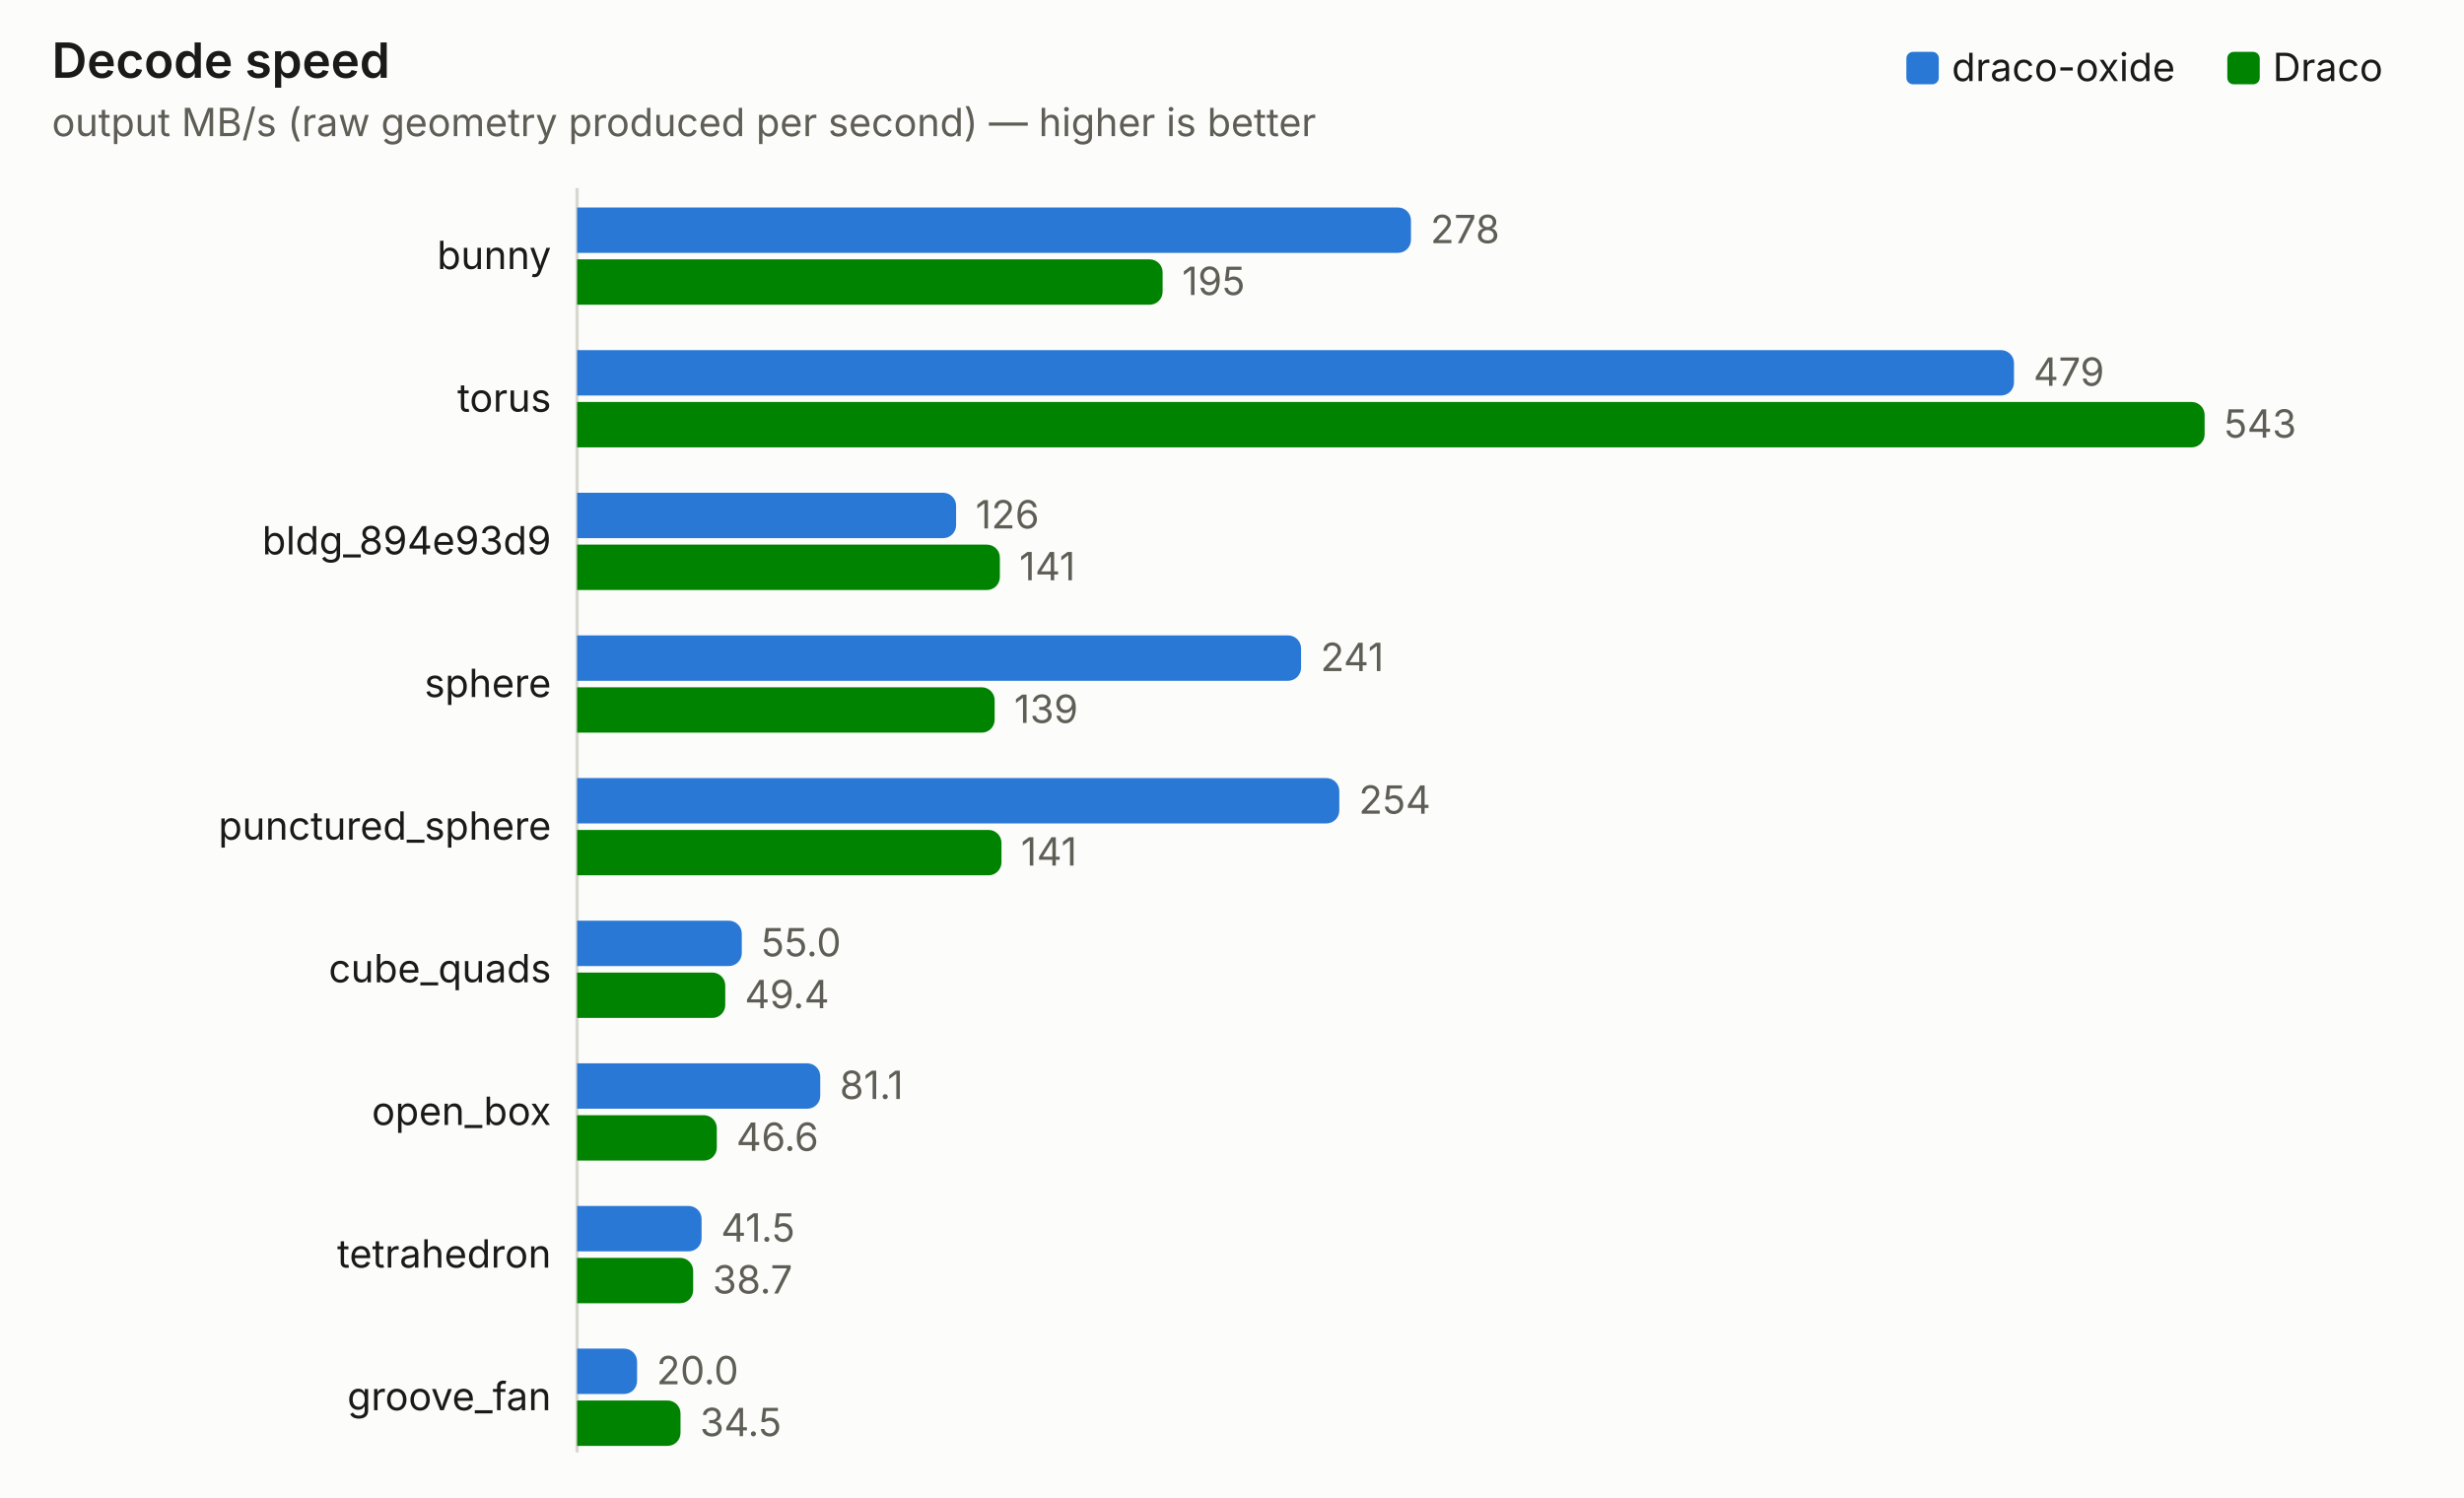
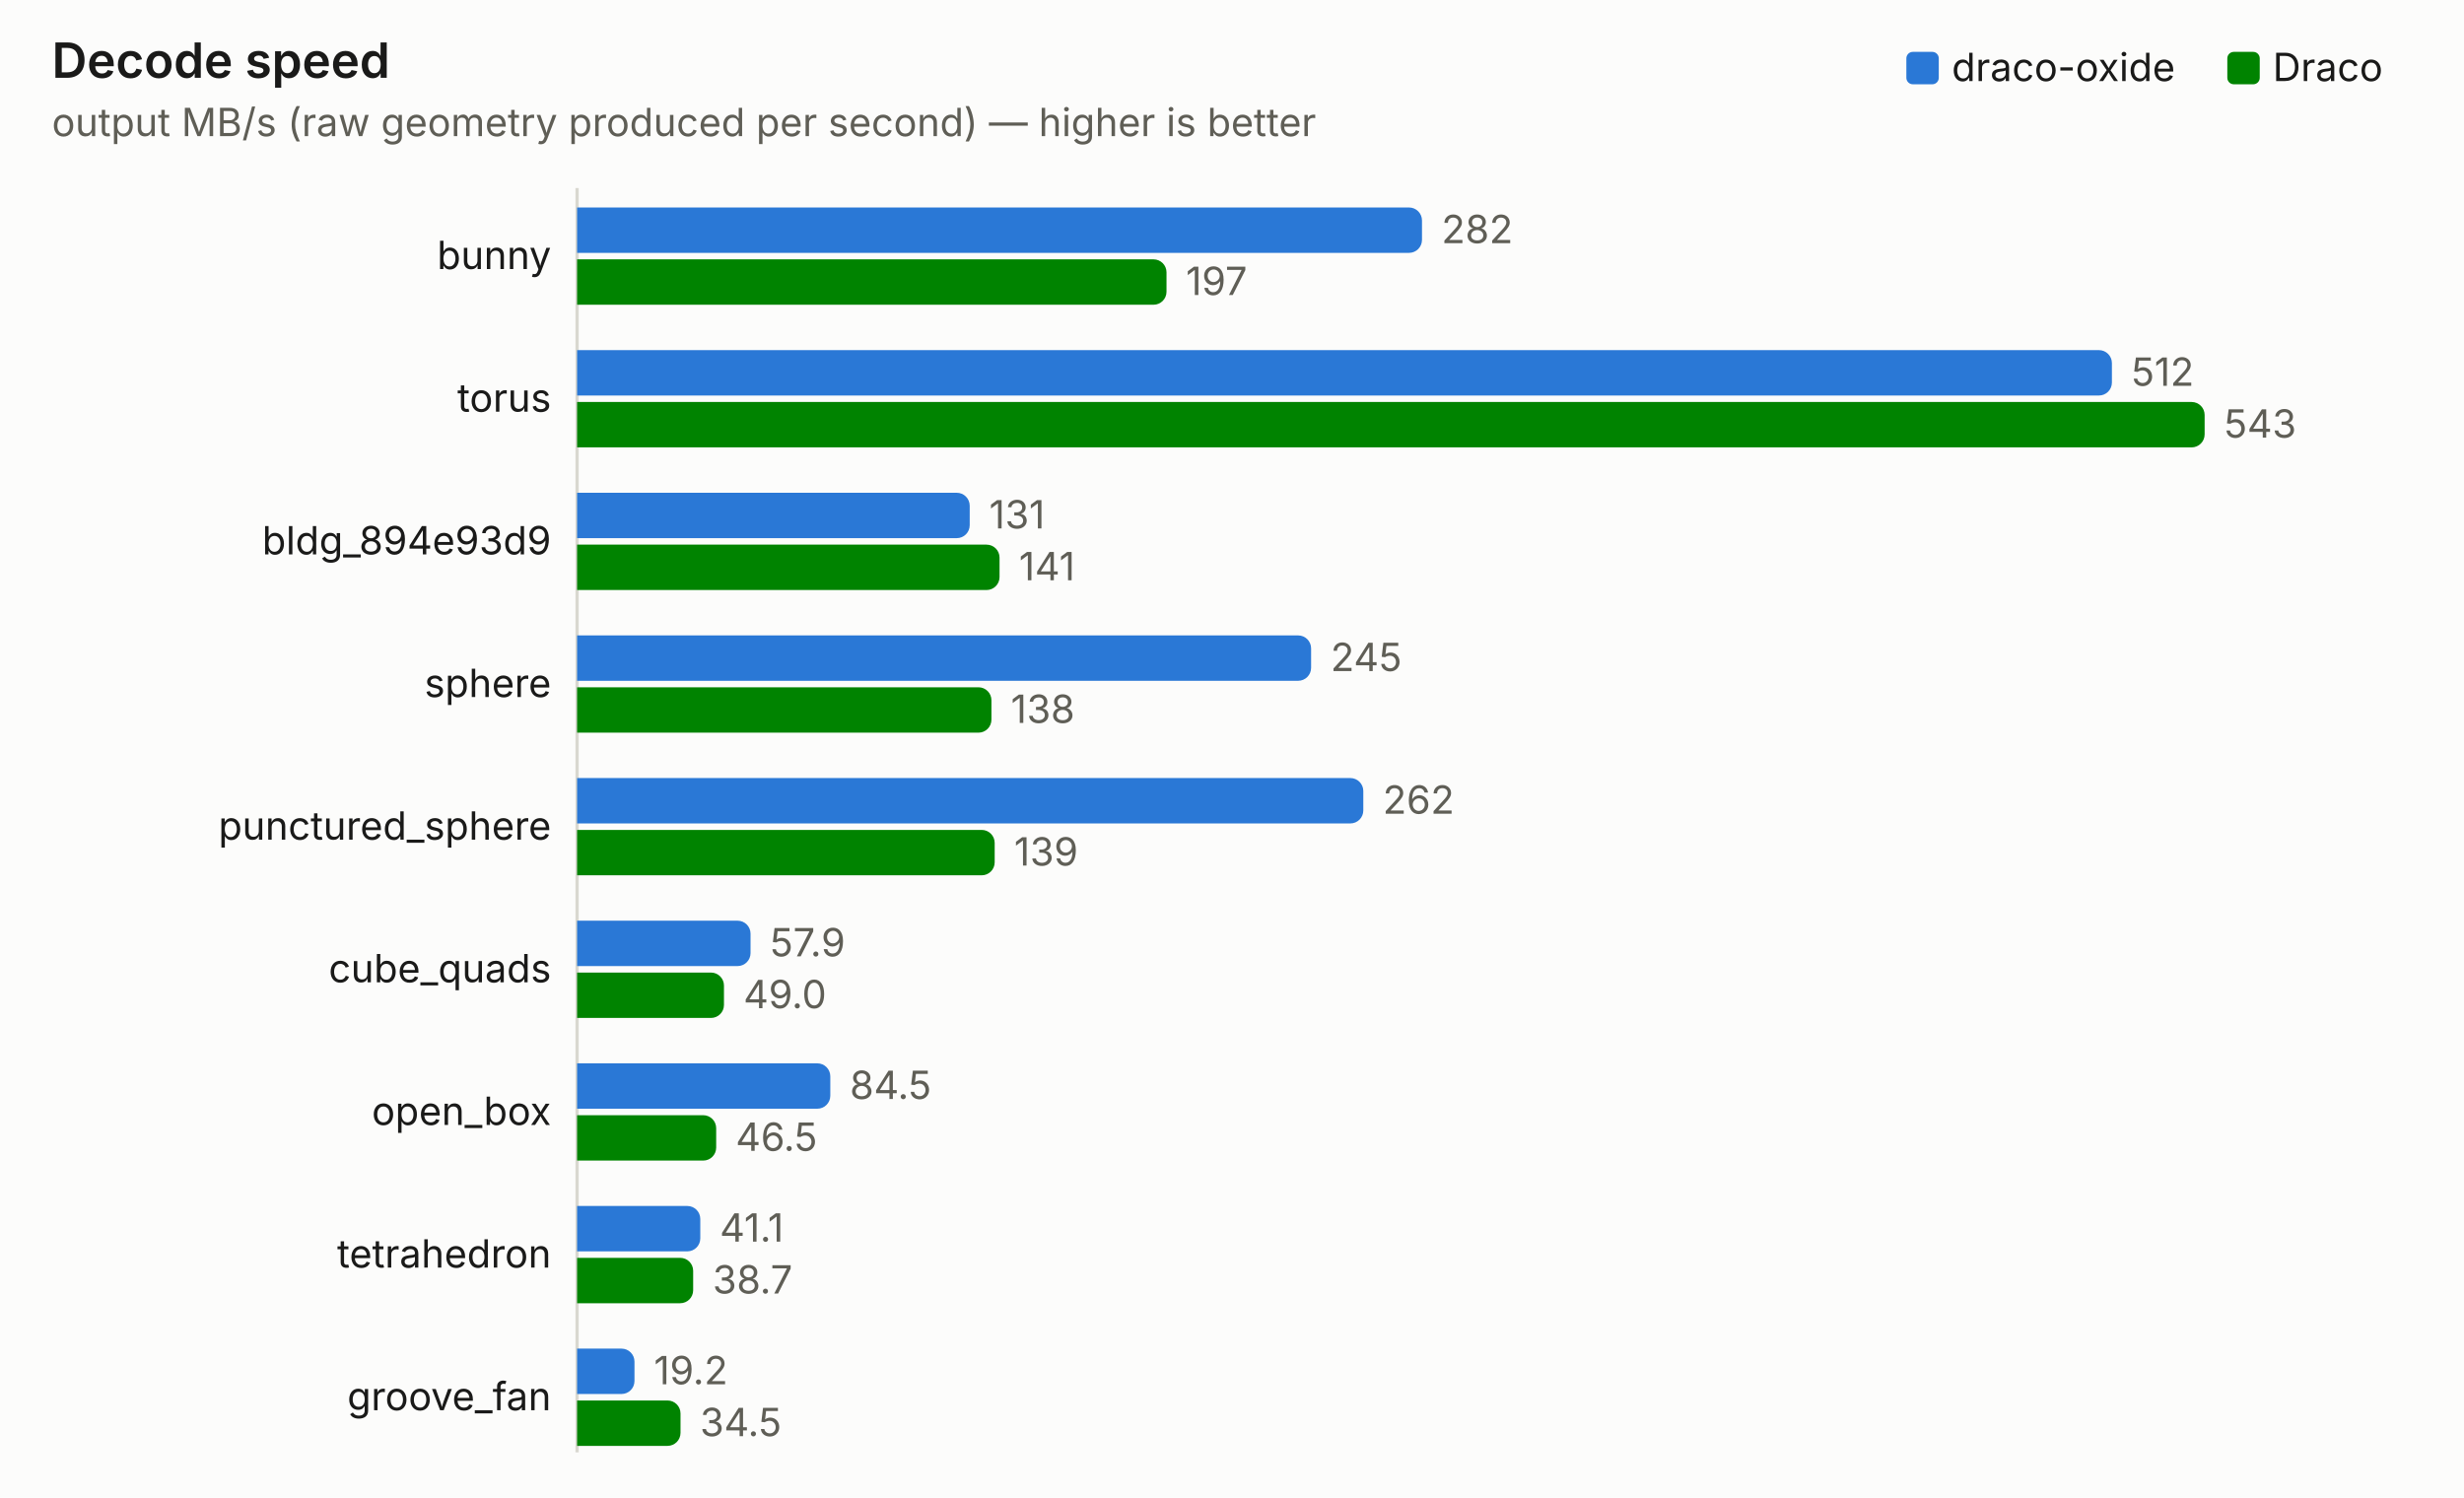
<svg xmlns="http://www.w3.org/2000/svg" width="760" height="462" viewBox="0 0 760 462" font-family="system-ui, -apple-system, 'Segoe UI', sans-serif" font-size="12">
  <rect width="760" height="462" fill="#fcfcfb" />
  <text x="16" y="24" font-size="15" font-weight="600" fill="#1a1a19">Decode speed</text>
  <text x="16" y="42" fill="#5f5e56">output MB/s (raw geometry produced per second) — higher is better</text>
  <rect x="588.0" y="16" width="10" height="10" rx="2" fill="#2a78d6" />
  <text x="602.0" y="25" fill="#1a1a19">draco-oxide</text>
  <rect x="687.0" y="16" width="10" height="10" rx="2" fill="#008300" />
  <text x="701.0" y="25" fill="#1a1a19">Draco</text>
  <line x1="178" y1="58.0" x2="178" y2="448.0" stroke="#d9d8d0" stroke-width="1" />
  <text x="170.0" y="83.0" text-anchor="end" fill="#1a1a19">bunny</text>
-   <path d="M178.0 64.0 h253.2 a4.0 4.0 0 0 1 4.0 4.0 v6.0 a4.0 4.0 0 0 1 -4.0 4.0 h-253.2 Z" fill="#2a78d6" />
-   <text x="441.2" y="75.0" fill="#5f5e56">278</text>
-   <path d="M178.0 80.0 h176.6 a4.0 4.0 0 0 1 4.0 4.0 v6.0 a4.0 4.0 0 0 1 -4.0 4.0 h-176.6 Z" fill="#008300" />
-   <text x="364.6" y="91.0" fill="#5f5e56">195</text>
+   <path d="M178.0 64.0 h256.6 a4.0 4.0 0 0 1 4.0 4.0 v6.0 a4.0 4.0 0 0 1 -4.0 4.0 h-256.6 Z" fill="#2a78d6" />
+   <text x="444.6" y="75.0" fill="#5f5e56">282</text>
+   <path d="M178.0 80.0 h177.8 a4.0 4.0 0 0 1 4.0 4.0 v6.0 a4.0 4.0 0 0 1 -4.0 4.0 h-177.8 Z" fill="#008300" />
+   <text x="365.8" y="91.0" fill="#5f5e56">197</text>
  <text x="170.0" y="127.0" text-anchor="end" fill="#1a1a19">torus</text>
-   <path d="M178.0 108.0 h439.2 a4.0 4.0 0 0 1 4.0 4.0 v6.0 a4.0 4.0 0 0 1 -4.0 4.0 h-439.2 Z" fill="#2a78d6" />
-   <text x="627.2" y="119.0" fill="#5f5e56">479</text>
+   <path d="M178.0 108.0 h469.4 a4.0 4.0 0 0 1 4.0 4.0 v6.0 a4.0 4.0 0 0 1 -4.0 4.0 h-469.4 Z" fill="#2a78d6" />
+   <text x="657.4" y="119.0" fill="#5f5e56">512</text>
  <path d="M178.0 124.0 h498.0 a4.0 4.0 0 0 1 4.0 4.0 v6.0 a4.0 4.0 0 0 1 -4.0 4.0 h-498.0 Z" fill="#008300" />
  <text x="686.0" y="135.0" fill="#5f5e56">543</text>
  <text x="170.0" y="171.0" text-anchor="end" fill="#1a1a19">bldg_894e93d9</text>
-   <path d="M178.0 152.0 h112.9 a4.0 4.0 0 0 1 4.0 4.0 v6.0 a4.0 4.0 0 0 1 -4.0 4.0 h-112.9 Z" fill="#2a78d6" />
-   <text x="300.9" y="163.0" fill="#5f5e56">126</text>
-   <path d="M178.0 168.0 h126.4 a4.0 4.0 0 0 1 4.0 4.0 v6.0 a4.0 4.0 0 0 1 -4.0 4.0 h-126.4 Z" fill="#008300" />
-   <text x="314.4" y="179.0" fill="#5f5e56">141</text>
+   <path d="M178.0 152.0 h117.1 a4.0 4.0 0 0 1 4.0 4.0 v6.0 a4.0 4.0 0 0 1 -4.0 4.0 h-117.1 Z" fill="#2a78d6" />
+   <text x="305.1" y="163.0" fill="#5f5e56">131</text>
+   <path d="M178.0 168.0 h126.3 a4.0 4.0 0 0 1 4.0 4.0 v6.0 a4.0 4.0 0 0 1 -4.0 4.0 h-126.3 Z" fill="#008300" />
+   <text x="314.3" y="179.0" fill="#5f5e56">141</text>
  <text x="170.0" y="215.0" text-anchor="end" fill="#1a1a19">sphere</text>
-   <path d="M178.0 196.0 h219.3 a4.0 4.0 0 0 1 4.0 4.0 v6.0 a4.0 4.0 0 0 1 -4.0 4.0 h-219.3 Z" fill="#2a78d6" />
-   <text x="407.3" y="207.0" fill="#5f5e56">241</text>
-   <path d="M178.0 212.0 h124.8 a4.0 4.0 0 0 1 4.0 4.0 v6.0 a4.0 4.0 0 0 1 -4.0 4.0 h-124.8 Z" fill="#008300" />
-   <text x="312.8" y="223.0" fill="#5f5e56">139</text>
+   <path d="M178.0 196.0 h222.4 a4.0 4.0 0 0 1 4.0 4.0 v6.0 a4.0 4.0 0 0 1 -4.0 4.0 h-222.4 Z" fill="#2a78d6" />
+   <text x="410.4" y="207.0" fill="#5f5e56">245</text>
+   <path d="M178.0 212.0 h123.8 a4.0 4.0 0 0 1 4.0 4.0 v6.0 a4.0 4.0 0 0 1 -4.0 4.0 h-123.8 Z" fill="#008300" />
+   <text x="311.8" y="223.0" fill="#5f5e56">138</text>
  <text x="170.0" y="259.0" text-anchor="end" fill="#1a1a19">punctured_sphere</text>
-   <path d="M178.0 240.0 h231.1 a4.0 4.0 0 0 1 4.0 4.0 v6.0 a4.0 4.0 0 0 1 -4.0 4.0 h-231.1 Z" fill="#2a78d6" />
-   <text x="419.1" y="251.0" fill="#5f5e56">254</text>
-   <path d="M178.0 256.0 h126.9 a4.0 4.0 0 0 1 4.0 4.0 v6.0 a4.0 4.0 0 0 1 -4.0 4.0 h-126.9 Z" fill="#008300" />
-   <text x="314.9" y="267.0" fill="#5f5e56">141</text>
+   <path d="M178.0 240.0 h238.5 a4.0 4.0 0 0 1 4.0 4.0 v6.0 a4.0 4.0 0 0 1 -4.0 4.0 h-238.5 Z" fill="#2a78d6" />
+   <text x="426.5" y="251.0" fill="#5f5e56">262</text>
+   <path d="M178.0 256.0 h124.8 a4.0 4.0 0 0 1 4.0 4.0 v6.0 a4.0 4.0 0 0 1 -4.0 4.0 h-124.8 Z" fill="#008300" />
+   <text x="312.8" y="267.0" fill="#5f5e56">139</text>
  <text x="170.0" y="303.0" text-anchor="end" fill="#1a1a19">cube_quads</text>
-   <path d="M178.0 284.0 h46.8 a4.0 4.0 0 0 1 4.0 4.0 v6.0 a4.0 4.0 0 0 1 -4.0 4.0 h-46.8 Z" fill="#2a78d6" />
-   <text x="234.8" y="295.0" fill="#5f5e56">55.0</text>
-   <path d="M178.0 300.0 h41.7 a4.0 4.0 0 0 1 4.0 4.0 v6.0 a4.0 4.0 0 0 1 -4.0 4.0 h-41.7 Z" fill="#008300" />
-   <text x="229.7" y="311.0" fill="#5f5e56">49.4</text>
+   <path d="M178.0 284.0 h49.5 a4.0 4.0 0 0 1 4.0 4.0 v6.0 a4.0 4.0 0 0 1 -4.0 4.0 h-49.5 Z" fill="#2a78d6" />
+   <text x="237.5" y="295.0" fill="#5f5e56">57.9</text>
+   <path d="M178.0 300.0 h41.3 a4.0 4.0 0 0 1 4.0 4.0 v6.0 a4.0 4.0 0 0 1 -4.0 4.0 h-41.3 Z" fill="#008300" />
+   <text x="229.3" y="311.0" fill="#5f5e56">49.0</text>
  <text x="170.0" y="347.0" text-anchor="end" fill="#1a1a19">open_box</text>
-   <path d="M178.0 328.0 h71.0 a4.0 4.0 0 0 1 4.0 4.0 v6.0 a4.0 4.0 0 0 1 -4.0 4.0 h-71.0 Z" fill="#2a78d6" />
-   <text x="259.0" y="339.0" fill="#5f5e56">81.1</text>
-   <path d="M178.0 344.0 h39.1 a4.0 4.0 0 0 1 4.0 4.0 v6.0 a4.0 4.0 0 0 1 -4.0 4.0 h-39.1 Z" fill="#008300" />
-   <text x="227.1" y="355.0" fill="#5f5e56">46.6</text>
+   <path d="M178.0 328.0 h74.1 a4.0 4.0 0 0 1 4.0 4.0 v6.0 a4.0 4.0 0 0 1 -4.0 4.0 h-74.1 Z" fill="#2a78d6" />
+   <text x="262.1" y="339.0" fill="#5f5e56">84.5</text>
+   <path d="M178.0 344.0 h38.9 a4.0 4.0 0 0 1 4.0 4.0 v6.0 a4.0 4.0 0 0 1 -4.0 4.0 h-38.9 Z" fill="#008300" />
+   <text x="226.9" y="355.0" fill="#5f5e56">46.5</text>
  <text x="170.0" y="391.0" text-anchor="end" fill="#1a1a19">tetrahedron</text>
-   <path d="M178.0 372.0 h34.4 a4.0 4.0 0 0 1 4.0 4.0 v6.0 a4.0 4.0 0 0 1 -4.0 4.0 h-34.4 Z" fill="#2a78d6" />
-   <text x="222.4" y="383.0" fill="#5f5e56">41.5</text>
+   <path d="M178.0 372.0 h34.0 a4.0 4.0 0 0 1 4.0 4.0 v6.0 a4.0 4.0 0 0 1 -4.0 4.0 h-34.0 Z" fill="#2a78d6" />
+   <text x="222.0" y="383.0" fill="#5f5e56">41.1</text>
  <path d="M178.0 388.0 h31.8 a4.0 4.0 0 0 1 4.0 4.0 v6.0 a4.0 4.0 0 0 1 -4.0 4.0 h-31.8 Z" fill="#008300" />
  <text x="219.8" y="399.0" fill="#5f5e56">38.7</text>
  <text x="170.0" y="435.0" text-anchor="end" fill="#1a1a19">groove_fan</text>
-   <path d="M178.0 416.0 h14.5 a4.0 4.0 0 0 1 4.0 4.0 v6.0 a4.0 4.0 0 0 1 -4.0 4.0 h-14.5 Z" fill="#2a78d6" />
-   <text x="202.5" y="427.0" fill="#5f5e56">20.0</text>
+   <path d="M178.0 416.0 h13.7 a4.0 4.0 0 0 1 4.0 4.0 v6.0 a4.0 4.0 0 0 1 -4.0 4.0 h-13.7 Z" fill="#2a78d6" />
+   <text x="201.7" y="427.0" fill="#5f5e56">19.2</text>
  <path d="M178.0 432.0 h27.9 a4.0 4.0 0 0 1 4.0 4.0 v6.0 a4.0 4.0 0 0 1 -4.0 4.0 h-27.9 Z" fill="#008300" />
  <text x="215.9" y="443.0" fill="#5f5e56">34.5</text>
</svg>
